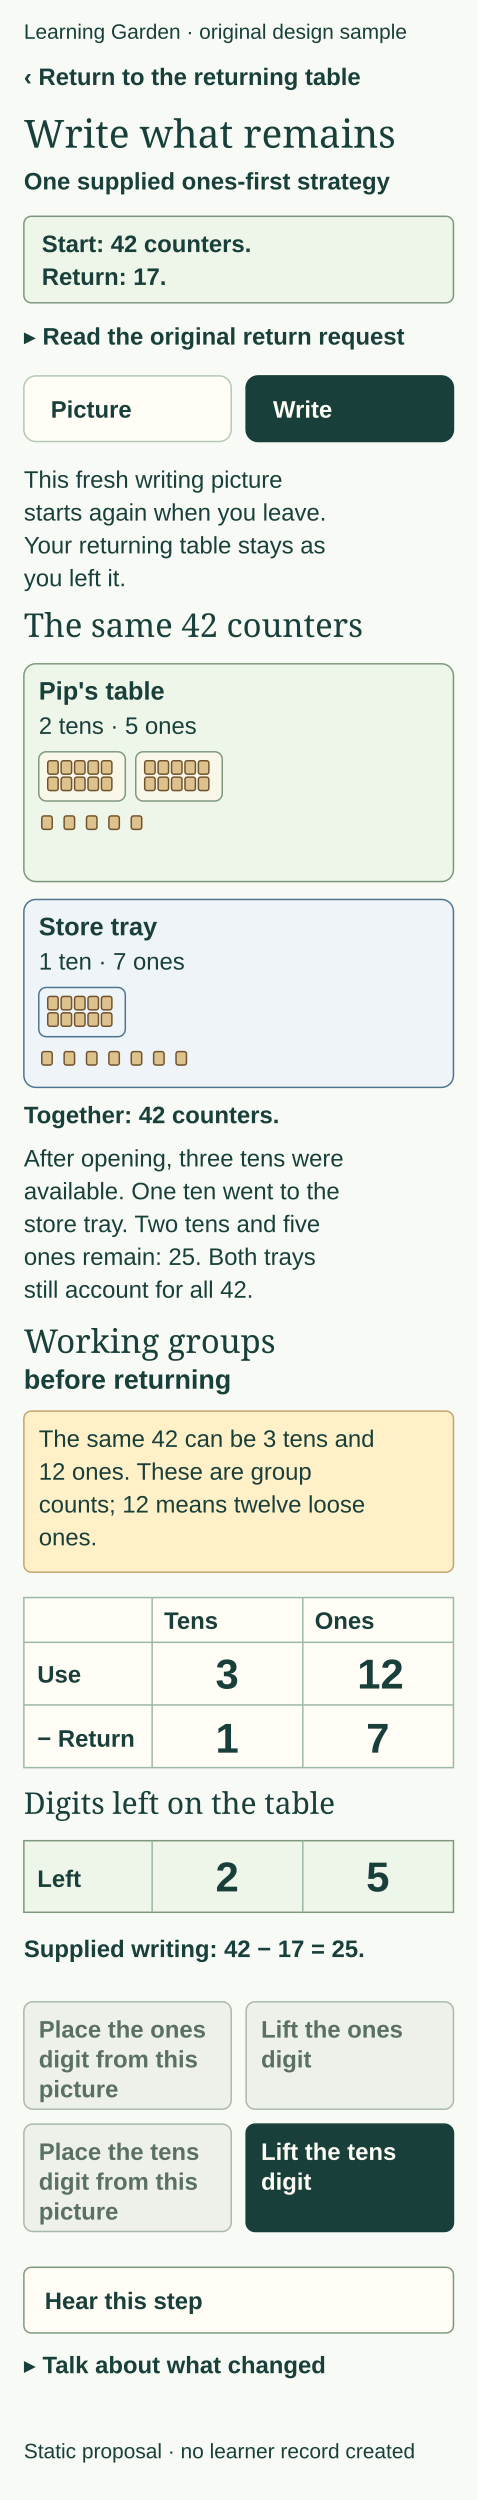
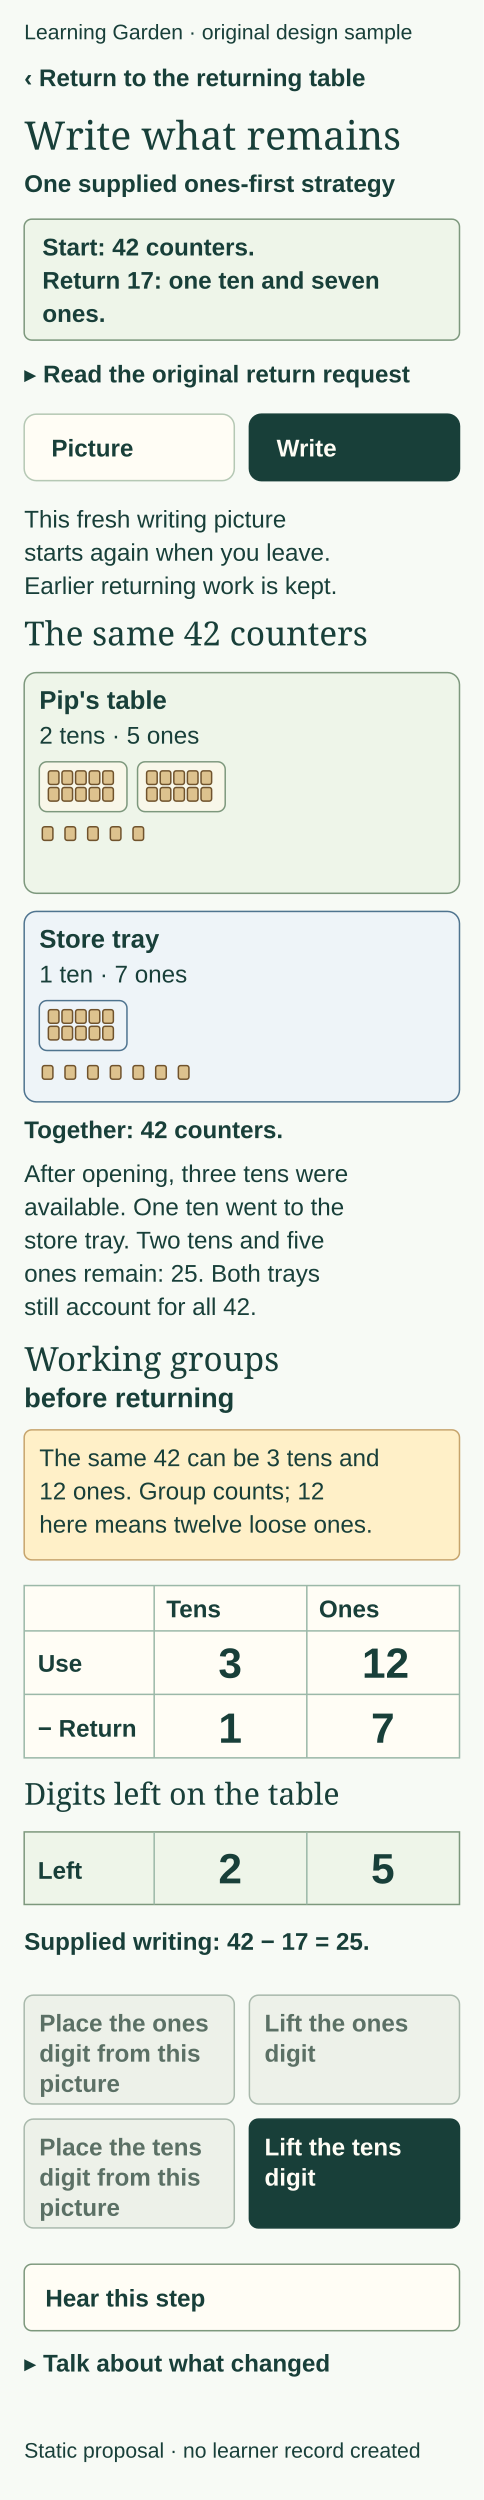
- <svg xmlns="http://www.w3.org/2000/svg" width="320" height="1676" viewBox="0 0 320 1676" role="img" aria-labelledby="title desc">
+ <svg xmlns="http://www.w3.org/2000/svg" width="320" height="1654" viewBox="0 0 320 1654" role="img" aria-labelledby="title desc">
  <rect width="100%" height="100%" fill="#f7faf5" />
  <text x="16" y="26" font-size="14" font-family="Trebuchet MS,Arial,sans-serif" font-weight="normal" fill="#183f39">Learning Garden · original design sample</text>
  <text x="16" y="57" font-size="16" font-family="Trebuchet MS,Arial,sans-serif" font-weight="bold" fill="#183f39">‹ Return to the returning table</text>
  <text x="16" y="99" font-size="26" font-family="Georgia,serif" font-weight="normal" fill="#183f39">Write what remains</text>
  <text x="16" y="127" font-size="16" font-family="Trebuchet MS,Arial,sans-serif" font-weight="bold" fill="#183f39">One supplied ones-first strategy</text>
-   <rect x="16" y="145" width="288" height="58" rx="5" fill="#eef5e9" stroke="#7d987d" />
+   <rect x="16" y="145" width="288" height="80" rx="5" fill="#eef5e9" stroke="#7d987d" />
  <text x="28" y="169" font-size="16" font-family="Trebuchet MS,Arial,sans-serif" font-weight="bold" fill="#183f39">Start: 42 counters.</text>
-   <text x="28" y="191" font-size="16" font-family="Trebuchet MS,Arial,sans-serif" font-weight="bold" fill="#183f39">Return: 17.</text>
-   <text x="16" y="231" font-size="16" font-family="Trebuchet MS,Arial,sans-serif" font-weight="bold" fill="#183f39">▸ Read the original return request</text>
-   <rect x="16" y="252" width="139.0" height="44" rx="8" fill="#fffdf5" stroke="#b5c8b4" />
-   <text x="34" y="280" font-size="16" font-family="Trebuchet MS,Arial,sans-serif" font-weight="bold" fill="#183f39">Picture</text>
-   <rect x="165.0" y="252" width="139.0" height="44" rx="8" fill="#183f39" stroke="#183f39" />
-   <text x="183.0" y="280" font-size="16" font-family="Trebuchet MS,Arial,sans-serif" font-weight="bold" fill="#fffdf5">Write</text>
-   <text x="16" y="327" font-size="16" font-family="Trebuchet MS,Arial,sans-serif" font-weight="normal" fill="#183f39">This fresh writing picture</text>
-   <text x="16" y="349" font-size="16" font-family="Trebuchet MS,Arial,sans-serif" font-weight="normal" fill="#183f39">starts again when you leave.</text>
-   <text x="16" y="371" font-size="16" font-family="Trebuchet MS,Arial,sans-serif" font-weight="normal" fill="#183f39">Your returning table stays as</text>
-   <text x="16" y="393" font-size="16" font-family="Trebuchet MS,Arial,sans-serif" font-weight="normal" fill="#183f39">you left it.</text>
+   <text x="28" y="191" font-size="16" font-family="Trebuchet MS,Arial,sans-serif" font-weight="bold" fill="#183f39">Return 17: one ten and seven</text>
+   <text x="28" y="213" font-size="16" font-family="Trebuchet MS,Arial,sans-serif" font-weight="bold" fill="#183f39">ones.</text>
+   <text x="16" y="253" font-size="16" font-family="Trebuchet MS,Arial,sans-serif" font-weight="bold" fill="#183f39">▸ Read the original return request</text>
+   <rect x="16" y="274" width="139.0" height="44" rx="8" fill="#fffdf5" stroke="#b5c8b4" />
+   <text x="34" y="302" font-size="16" font-family="Trebuchet MS,Arial,sans-serif" font-weight="bold" fill="#183f39">Picture</text>
+   <rect x="165.0" y="274" width="139.0" height="44" rx="8" fill="#183f39" stroke="#183f39" />
+   <text x="183.0" y="302" font-size="16" font-family="Trebuchet MS,Arial,sans-serif" font-weight="bold" fill="#fffdf5">Write</text>
+   <text x="16" y="349" font-size="16" font-family="Trebuchet MS,Arial,sans-serif" font-weight="normal" fill="#183f39">This fresh writing picture</text>
+   <text x="16" y="371" font-size="16" font-family="Trebuchet MS,Arial,sans-serif" font-weight="normal" fill="#183f39">starts again when you leave.</text>
+   <text x="16" y="393" font-size="16" font-family="Trebuchet MS,Arial,sans-serif" font-weight="normal" fill="#183f39">Earlier returning work is kept.</text>
  <text x="16" y="427" font-size="22" font-family="Georgia,serif" font-weight="normal" fill="#183f39">The same 42 counters</text>
  <rect x="16" y="445" width="288" height="146" rx="8" fill="#eef5e9" stroke="#7d987d" />
  <text x="26" y="469" font-size="17" font-family="Trebuchet MS,Arial,sans-serif" font-weight="bold" fill="#183f39">Pip's table</text>
  <text x="26" y="492" font-size="16" font-family="Trebuchet MS,Arial,sans-serif" font-weight="normal" fill="#183f39">2 tens · 5 ones</text>
  <rect x="26" y="504" width="58" height="33" rx="5" fill="#f8f7e9" stroke="#7d987d" />
  <rect x="32" y="510" width="7" height="9" rx="1.5" fill="#ddc28e" stroke="#70532d" />
  <rect x="41" y="510" width="7" height="9" rx="1.5" fill="#ddc28e" stroke="#70532d" />
  <rect x="50" y="510" width="7" height="9" rx="1.5" fill="#ddc28e" stroke="#70532d" />
  <rect x="59" y="510" width="7" height="9" rx="1.5" fill="#ddc28e" stroke="#70532d" />
  <rect x="68" y="510" width="7" height="9" rx="1.5" fill="#ddc28e" stroke="#70532d" />
  <rect x="32" y="521" width="7" height="9" rx="1.5" fill="#ddc28e" stroke="#70532d" />
  <rect x="41" y="521" width="7" height="9" rx="1.5" fill="#ddc28e" stroke="#70532d" />
  <rect x="50" y="521" width="7" height="9" rx="1.5" fill="#ddc28e" stroke="#70532d" />
  <rect x="59" y="521" width="7" height="9" rx="1.5" fill="#ddc28e" stroke="#70532d" />
  <rect x="68" y="521" width="7" height="9" rx="1.5" fill="#ddc28e" stroke="#70532d" />
  <rect x="91" y="504" width="58" height="33" rx="5" fill="#f8f7e9" stroke="#7d987d" />
  <rect x="97" y="510" width="7" height="9" rx="1.5" fill="#ddc28e" stroke="#70532d" />
  <rect x="106" y="510" width="7" height="9" rx="1.5" fill="#ddc28e" stroke="#70532d" />
  <rect x="115" y="510" width="7" height="9" rx="1.5" fill="#ddc28e" stroke="#70532d" />
  <rect x="124" y="510" width="7" height="9" rx="1.5" fill="#ddc28e" stroke="#70532d" />
  <rect x="133" y="510" width="7" height="9" rx="1.5" fill="#ddc28e" stroke="#70532d" />
  <rect x="97" y="521" width="7" height="9" rx="1.5" fill="#ddc28e" stroke="#70532d" />
  <rect x="106" y="521" width="7" height="9" rx="1.5" fill="#ddc28e" stroke="#70532d" />
  <rect x="115" y="521" width="7" height="9" rx="1.5" fill="#ddc28e" stroke="#70532d" />
  <rect x="124" y="521" width="7" height="9" rx="1.5" fill="#ddc28e" stroke="#70532d" />
  <rect x="133" y="521" width="7" height="9" rx="1.5" fill="#ddc28e" stroke="#70532d" />
  <rect x="28" y="547" width="7" height="9" rx="1.5" fill="#ddc28e" stroke="#70532d" />
  <rect x="43" y="547" width="7" height="9" rx="1.5" fill="#ddc28e" stroke="#70532d" />
  <rect x="58" y="547" width="7" height="9" rx="1.5" fill="#ddc28e" stroke="#70532d" />
  <rect x="73" y="547" width="7" height="9" rx="1.5" fill="#ddc28e" stroke="#70532d" />
  <rect x="88" y="547" width="7" height="9" rx="1.5" fill="#ddc28e" stroke="#70532d" />
  <rect x="16" y="603" width="288" height="126" rx="8" fill="#eef4f8" stroke="#4f748f" />
  <text x="26" y="627" font-size="17" font-family="Trebuchet MS,Arial,sans-serif" font-weight="bold" fill="#183f39">Store tray</text>
  <text x="26" y="650" font-size="16" font-family="Trebuchet MS,Arial,sans-serif" font-weight="normal" fill="#183f39">1 ten · 7 ones</text>
  <rect x="26" y="662" width="58" height="33" rx="5" fill="#eef4f8" stroke="#4f748f" />
  <rect x="32" y="668" width="7" height="9" rx="1.5" fill="#ddc28e" stroke="#70532d" />
  <rect x="41" y="668" width="7" height="9" rx="1.5" fill="#ddc28e" stroke="#70532d" />
  <rect x="50" y="668" width="7" height="9" rx="1.5" fill="#ddc28e" stroke="#70532d" />
  <rect x="59" y="668" width="7" height="9" rx="1.5" fill="#ddc28e" stroke="#70532d" />
  <rect x="68" y="668" width="7" height="9" rx="1.5" fill="#ddc28e" stroke="#70532d" />
  <rect x="32" y="679" width="7" height="9" rx="1.5" fill="#ddc28e" stroke="#70532d" />
  <rect x="41" y="679" width="7" height="9" rx="1.5" fill="#ddc28e" stroke="#70532d" />
  <rect x="50" y="679" width="7" height="9" rx="1.5" fill="#ddc28e" stroke="#70532d" />
  <rect x="59" y="679" width="7" height="9" rx="1.5" fill="#ddc28e" stroke="#70532d" />
  <rect x="68" y="679" width="7" height="9" rx="1.5" fill="#ddc28e" stroke="#70532d" />
  <rect x="28" y="705" width="7" height="9" rx="1.5" fill="#ddc28e" stroke="#70532d" />
  <rect x="43" y="705" width="7" height="9" rx="1.5" fill="#ddc28e" stroke="#70532d" />
  <rect x="58" y="705" width="7" height="9" rx="1.5" fill="#ddc28e" stroke="#70532d" />
  <rect x="73" y="705" width="7" height="9" rx="1.5" fill="#ddc28e" stroke="#70532d" />
  <rect x="88" y="705" width="7" height="9" rx="1.5" fill="#ddc28e" stroke="#70532d" />
  <rect x="103" y="705" width="7" height="9" rx="1.5" fill="#ddc28e" stroke="#70532d" />
  <rect x="118" y="705" width="7" height="9" rx="1.5" fill="#ddc28e" stroke="#70532d" />
  <text x="16" y="753" font-size="16" font-family="Trebuchet MS,Arial,sans-serif" font-weight="bold" fill="#183f39">Together: 42 counters.</text>
  <text x="16" y="782" font-size="16" font-family="Trebuchet MS,Arial,sans-serif" font-weight="normal" fill="#183f39">After opening, three tens were</text>
  <text x="16" y="804" font-size="16" font-family="Trebuchet MS,Arial,sans-serif" font-weight="normal" fill="#183f39">available. One ten went to the</text>
  <text x="16" y="826" font-size="16" font-family="Trebuchet MS,Arial,sans-serif" font-weight="normal" fill="#183f39">store tray. Two tens and five</text>
  <text x="16" y="848" font-size="16" font-family="Trebuchet MS,Arial,sans-serif" font-weight="normal" fill="#183f39">ones remain: 25. Both trays</text>
  <text x="16" y="870" font-size="16" font-family="Trebuchet MS,Arial,sans-serif" font-weight="normal" fill="#183f39">still account for all 42.</text>
  <text x="16" y="907" font-size="22" font-family="Georgia,serif" font-weight="normal" fill="#183f39">Working groups</text>
  <text x="16" y="931" font-size="18" font-family="Trebuchet MS,Arial,sans-serif" font-weight="bold" fill="#183f39">before returning</text>
-   <rect x="16" y="946" width="288" height="108" rx="5" fill="#fff0c8" stroke="#c6a46c" />
+   <rect x="16" y="946" width="288" height="86" rx="5" fill="#fff0c8" stroke="#c6a46c" />
  <text x="26" y="970" font-size="16" font-family="Trebuchet MS,Arial,sans-serif" font-weight="normal" fill="#183f39">The same 42 can be 3 tens and</text>
-   <text x="26" y="992" font-size="16" font-family="Trebuchet MS,Arial,sans-serif" font-weight="normal" fill="#183f39">12 ones. These are group</text>
-   <text x="26" y="1014" font-size="16" font-family="Trebuchet MS,Arial,sans-serif" font-weight="normal" fill="#183f39">counts; 12 means twelve loose</text>
-   <text x="26" y="1036" font-size="16" font-family="Trebuchet MS,Arial,sans-serif" font-weight="normal" fill="#183f39">ones.</text>
-   <rect x="16" y="1071" width="288" height="114" rx="0" fill="#fffdf5" stroke="#9bb8a8" />
-   <path d="M16 1101h288" stroke="#9bb8a8" />
-   <path d="M16 1143h288" stroke="#9bb8a8" />
-   <path d="M102 1071v114" stroke="#9bb8a8" />
-   <path d="M203.0 1071v114" stroke="#9bb8a8" />
-   <text x="110" y="1092" font-size="16" font-family="Trebuchet MS,Arial,sans-serif" font-weight="bold" fill="#183f39">Tens</text>
-   <text x="211.0" y="1092" font-size="16" font-family="Trebuchet MS,Arial,sans-serif" font-weight="bold" fill="#183f39">Ones</text>
-   <text x="25" y="1128" font-size="16" font-family="Trebuchet MS,Arial,sans-serif" font-weight="bold" fill="#183f39">Use</text>
-   <text x="25" y="1171" font-size="16" font-family="Trebuchet MS,Arial,sans-serif" font-weight="bold" fill="#183f39">− Return</text>
-   <text x="144.5" y="1132" font-size="28" font-family="Trebuchet MS,Arial,sans-serif" font-weight="bold" fill="#183f39">3</text>
-   <text x="239.5" y="1132" font-size="28" font-family="Trebuchet MS,Arial,sans-serif" font-weight="bold" fill="#183f39">12</text>
-   <text x="144.5" y="1175" font-size="28" font-family="Trebuchet MS,Arial,sans-serif" font-weight="bold" fill="#183f39">1</text>
-   <text x="245.5" y="1175" font-size="28" font-family="Trebuchet MS,Arial,sans-serif" font-weight="bold" fill="#183f39">7</text>
-   <text x="16" y="1216" font-size="20" font-family="Georgia,serif" font-weight="normal" fill="#183f39">Digits left on the table</text>
-   <rect x="16" y="1234" width="288" height="48" rx="0" fill="#eef5e9" stroke="#7d987d" />
-   <path d="M102 1234v48" stroke="#9bb8a8" />
-   <path d="M203.0 1234v48" stroke="#9bb8a8" />
-   <text x="25" y="1265" font-size="16" font-family="Trebuchet MS,Arial,sans-serif" font-weight="bold" fill="#183f39">Left</text>
-   <text x="144.5" y="1268" font-size="28" font-family="Trebuchet MS,Arial,sans-serif" font-weight="bold" fill="#183f39">2</text>
-   <text x="245.5" y="1268" font-size="28" font-family="Trebuchet MS,Arial,sans-serif" font-weight="bold" fill="#183f39">5</text>
-   <text x="16" y="1312" font-size="16" font-family="Trebuchet MS,Arial,sans-serif" font-weight="bold" fill="#183f39">Supplied writing: 42 − 17 = 25.</text>
-   <rect x="16.0" y="1342" width="139.0" height="72" rx="6" fill="#edf1e9" stroke="#a9b9ac" />
-   <text x="26.0" y="1366" font-size="16" font-family="Trebuchet MS,Arial,sans-serif" font-weight="bold" fill="#5b7065">Place the ones</text>
-   <text x="26.0" y="1386" font-size="16" font-family="Trebuchet MS,Arial,sans-serif" font-weight="bold" fill="#5b7065">digit from this</text>
-   <text x="26.0" y="1406" font-size="16" font-family="Trebuchet MS,Arial,sans-serif" font-weight="bold" fill="#5b7065">picture</text>
-   <rect x="165.0" y="1342" width="139.0" height="72" rx="6" fill="#edf1e9" stroke="#a9b9ac" />
-   <text x="175.0" y="1366" font-size="16" font-family="Trebuchet MS,Arial,sans-serif" font-weight="bold" fill="#5b7065">Lift the ones</text>
-   <text x="175.0" y="1386" font-size="16" font-family="Trebuchet MS,Arial,sans-serif" font-weight="bold" fill="#5b7065">digit</text>
-   <rect x="16.0" y="1424" width="139.0" height="72" rx="6" fill="#edf1e9" stroke="#a9b9ac" />
-   <text x="26.0" y="1448" font-size="16" font-family="Trebuchet MS,Arial,sans-serif" font-weight="bold" fill="#5b7065">Place the tens</text>
-   <text x="26.0" y="1468" font-size="16" font-family="Trebuchet MS,Arial,sans-serif" font-weight="bold" fill="#5b7065">digit from this</text>
-   <text x="26.0" y="1488" font-size="16" font-family="Trebuchet MS,Arial,sans-serif" font-weight="bold" fill="#5b7065">picture</text>
-   <rect x="165.0" y="1424" width="139.0" height="72" rx="6" fill="#183f39" stroke="#183f39" />
-   <text x="175.0" y="1448" font-size="16" font-family="Trebuchet MS,Arial,sans-serif" font-weight="bold" fill="#fffdf5">Lift the tens</text>
-   <text x="175.0" y="1468" font-size="16" font-family="Trebuchet MS,Arial,sans-serif" font-weight="bold" fill="#fffdf5">digit</text>
-   <rect x="16" y="1520" width="288" height="44" rx="5" fill="#fffdf5" stroke="#7d987d" />
-   <text x="30" y="1548" font-size="16" font-family="Trebuchet MS,Arial,sans-serif" font-weight="bold" fill="#183f39">Hear this step</text>
-   <text x="16" y="1591" font-size="16" font-family="Trebuchet MS,Arial,sans-serif" font-weight="bold" fill="#183f39">▸ Talk about what changed</text>
-   <text x="16" y="1648" font-size="14" font-family="Trebuchet MS,Arial,sans-serif" font-weight="normal" fill="#183f39">Static proposal · no learner record created</text>
+   <text x="26" y="992" font-size="16" font-family="Trebuchet MS,Arial,sans-serif" font-weight="normal" fill="#183f39">12 ones. Group counts; 12</text>
+   <text x="26" y="1014" font-size="16" font-family="Trebuchet MS,Arial,sans-serif" font-weight="normal" fill="#183f39">here means twelve loose ones.</text>
+   <rect x="16" y="1049" width="288" height="114" rx="0" fill="#fffdf5" stroke="#9bb8a8" />
+   <path d="M16 1079h288" stroke="#9bb8a8" />
+   <path d="M16 1121h288" stroke="#9bb8a8" />
+   <path d="M102 1049v114" stroke="#9bb8a8" />
+   <path d="M203.0 1049v114" stroke="#9bb8a8" />
+   <text x="110" y="1070" font-size="16" font-family="Trebuchet MS,Arial,sans-serif" font-weight="bold" fill="#183f39">Tens</text>
+   <text x="211.0" y="1070" font-size="16" font-family="Trebuchet MS,Arial,sans-serif" font-weight="bold" fill="#183f39">Ones</text>
+   <text x="25" y="1106" font-size="16" font-family="Trebuchet MS,Arial,sans-serif" font-weight="bold" fill="#183f39">Use</text>
+   <text x="25" y="1149" font-size="16" font-family="Trebuchet MS,Arial,sans-serif" font-weight="bold" fill="#183f39">− Return</text>
+   <text x="144.5" y="1110" font-size="28" font-family="Trebuchet MS,Arial,sans-serif" font-weight="bold" fill="#183f39">3</text>
+   <text x="239.5" y="1110" font-size="28" font-family="Trebuchet MS,Arial,sans-serif" font-weight="bold" fill="#183f39">12</text>
+   <text x="144.5" y="1153" font-size="28" font-family="Trebuchet MS,Arial,sans-serif" font-weight="bold" fill="#183f39">1</text>
+   <text x="245.5" y="1153" font-size="28" font-family="Trebuchet MS,Arial,sans-serif" font-weight="bold" fill="#183f39">7</text>
+   <text x="16" y="1194" font-size="20" font-family="Georgia,serif" font-weight="normal" fill="#183f39">Digits left on the table</text>
+   <rect x="16" y="1212" width="288" height="48" rx="0" fill="#eef5e9" stroke="#7d987d" />
+   <path d="M102 1212v48" stroke="#9bb8a8" />
+   <path d="M203.0 1212v48" stroke="#9bb8a8" />
+   <text x="25" y="1243" font-size="16" font-family="Trebuchet MS,Arial,sans-serif" font-weight="bold" fill="#183f39">Left</text>
+   <text x="144.5" y="1246" font-size="28" font-family="Trebuchet MS,Arial,sans-serif" font-weight="bold" fill="#183f39">2</text>
+   <text x="245.5" y="1246" font-size="28" font-family="Trebuchet MS,Arial,sans-serif" font-weight="bold" fill="#183f39">5</text>
+   <text x="16" y="1290" font-size="16" font-family="Trebuchet MS,Arial,sans-serif" font-weight="bold" fill="#183f39">Supplied writing: 42 − 17 = 25.</text>
+   <rect x="16.0" y="1320" width="139.0" height="72" rx="6" fill="#edf1e9" stroke="#a9b9ac" />
+   <text x="26.0" y="1344" font-size="16" font-family="Trebuchet MS,Arial,sans-serif" font-weight="bold" fill="#5b7065">Place the ones</text>
+   <text x="26.0" y="1364" font-size="16" font-family="Trebuchet MS,Arial,sans-serif" font-weight="bold" fill="#5b7065">digit from this</text>
+   <text x="26.0" y="1384" font-size="16" font-family="Trebuchet MS,Arial,sans-serif" font-weight="bold" fill="#5b7065">picture</text>
+   <rect x="165.0" y="1320" width="139.0" height="72" rx="6" fill="#edf1e9" stroke="#a9b9ac" />
+   <text x="175.0" y="1344" font-size="16" font-family="Trebuchet MS,Arial,sans-serif" font-weight="bold" fill="#5b7065">Lift the ones</text>
+   <text x="175.0" y="1364" font-size="16" font-family="Trebuchet MS,Arial,sans-serif" font-weight="bold" fill="#5b7065">digit</text>
+   <rect x="16.0" y="1402" width="139.0" height="72" rx="6" fill="#edf1e9" stroke="#a9b9ac" />
+   <text x="26.0" y="1426" font-size="16" font-family="Trebuchet MS,Arial,sans-serif" font-weight="bold" fill="#5b7065">Place the tens</text>
+   <text x="26.0" y="1446" font-size="16" font-family="Trebuchet MS,Arial,sans-serif" font-weight="bold" fill="#5b7065">digit from this</text>
+   <text x="26.0" y="1466" font-size="16" font-family="Trebuchet MS,Arial,sans-serif" font-weight="bold" fill="#5b7065">picture</text>
+   <rect x="165.0" y="1402" width="139.0" height="72" rx="6" fill="#183f39" stroke="#183f39" />
+   <text x="175.0" y="1426" font-size="16" font-family="Trebuchet MS,Arial,sans-serif" font-weight="bold" fill="#fffdf5">Lift the tens</text>
+   <text x="175.0" y="1446" font-size="16" font-family="Trebuchet MS,Arial,sans-serif" font-weight="bold" fill="#fffdf5">digit</text>
+   <rect x="16" y="1498" width="288" height="44" rx="5" fill="#fffdf5" stroke="#7d987d" />
+   <text x="30" y="1526" font-size="16" font-family="Trebuchet MS,Arial,sans-serif" font-weight="bold" fill="#183f39">Hear this step</text>
+   <text x="16" y="1569" font-size="16" font-family="Trebuchet MS,Arial,sans-serif" font-weight="bold" fill="#183f39">▸ Talk about what changed</text>
+   <text x="16" y="1626" font-size="14" font-family="Trebuchet MS,Arial,sans-serif" font-weight="normal" fill="#183f39">Static proposal · no learner record created</text>
</svg>
